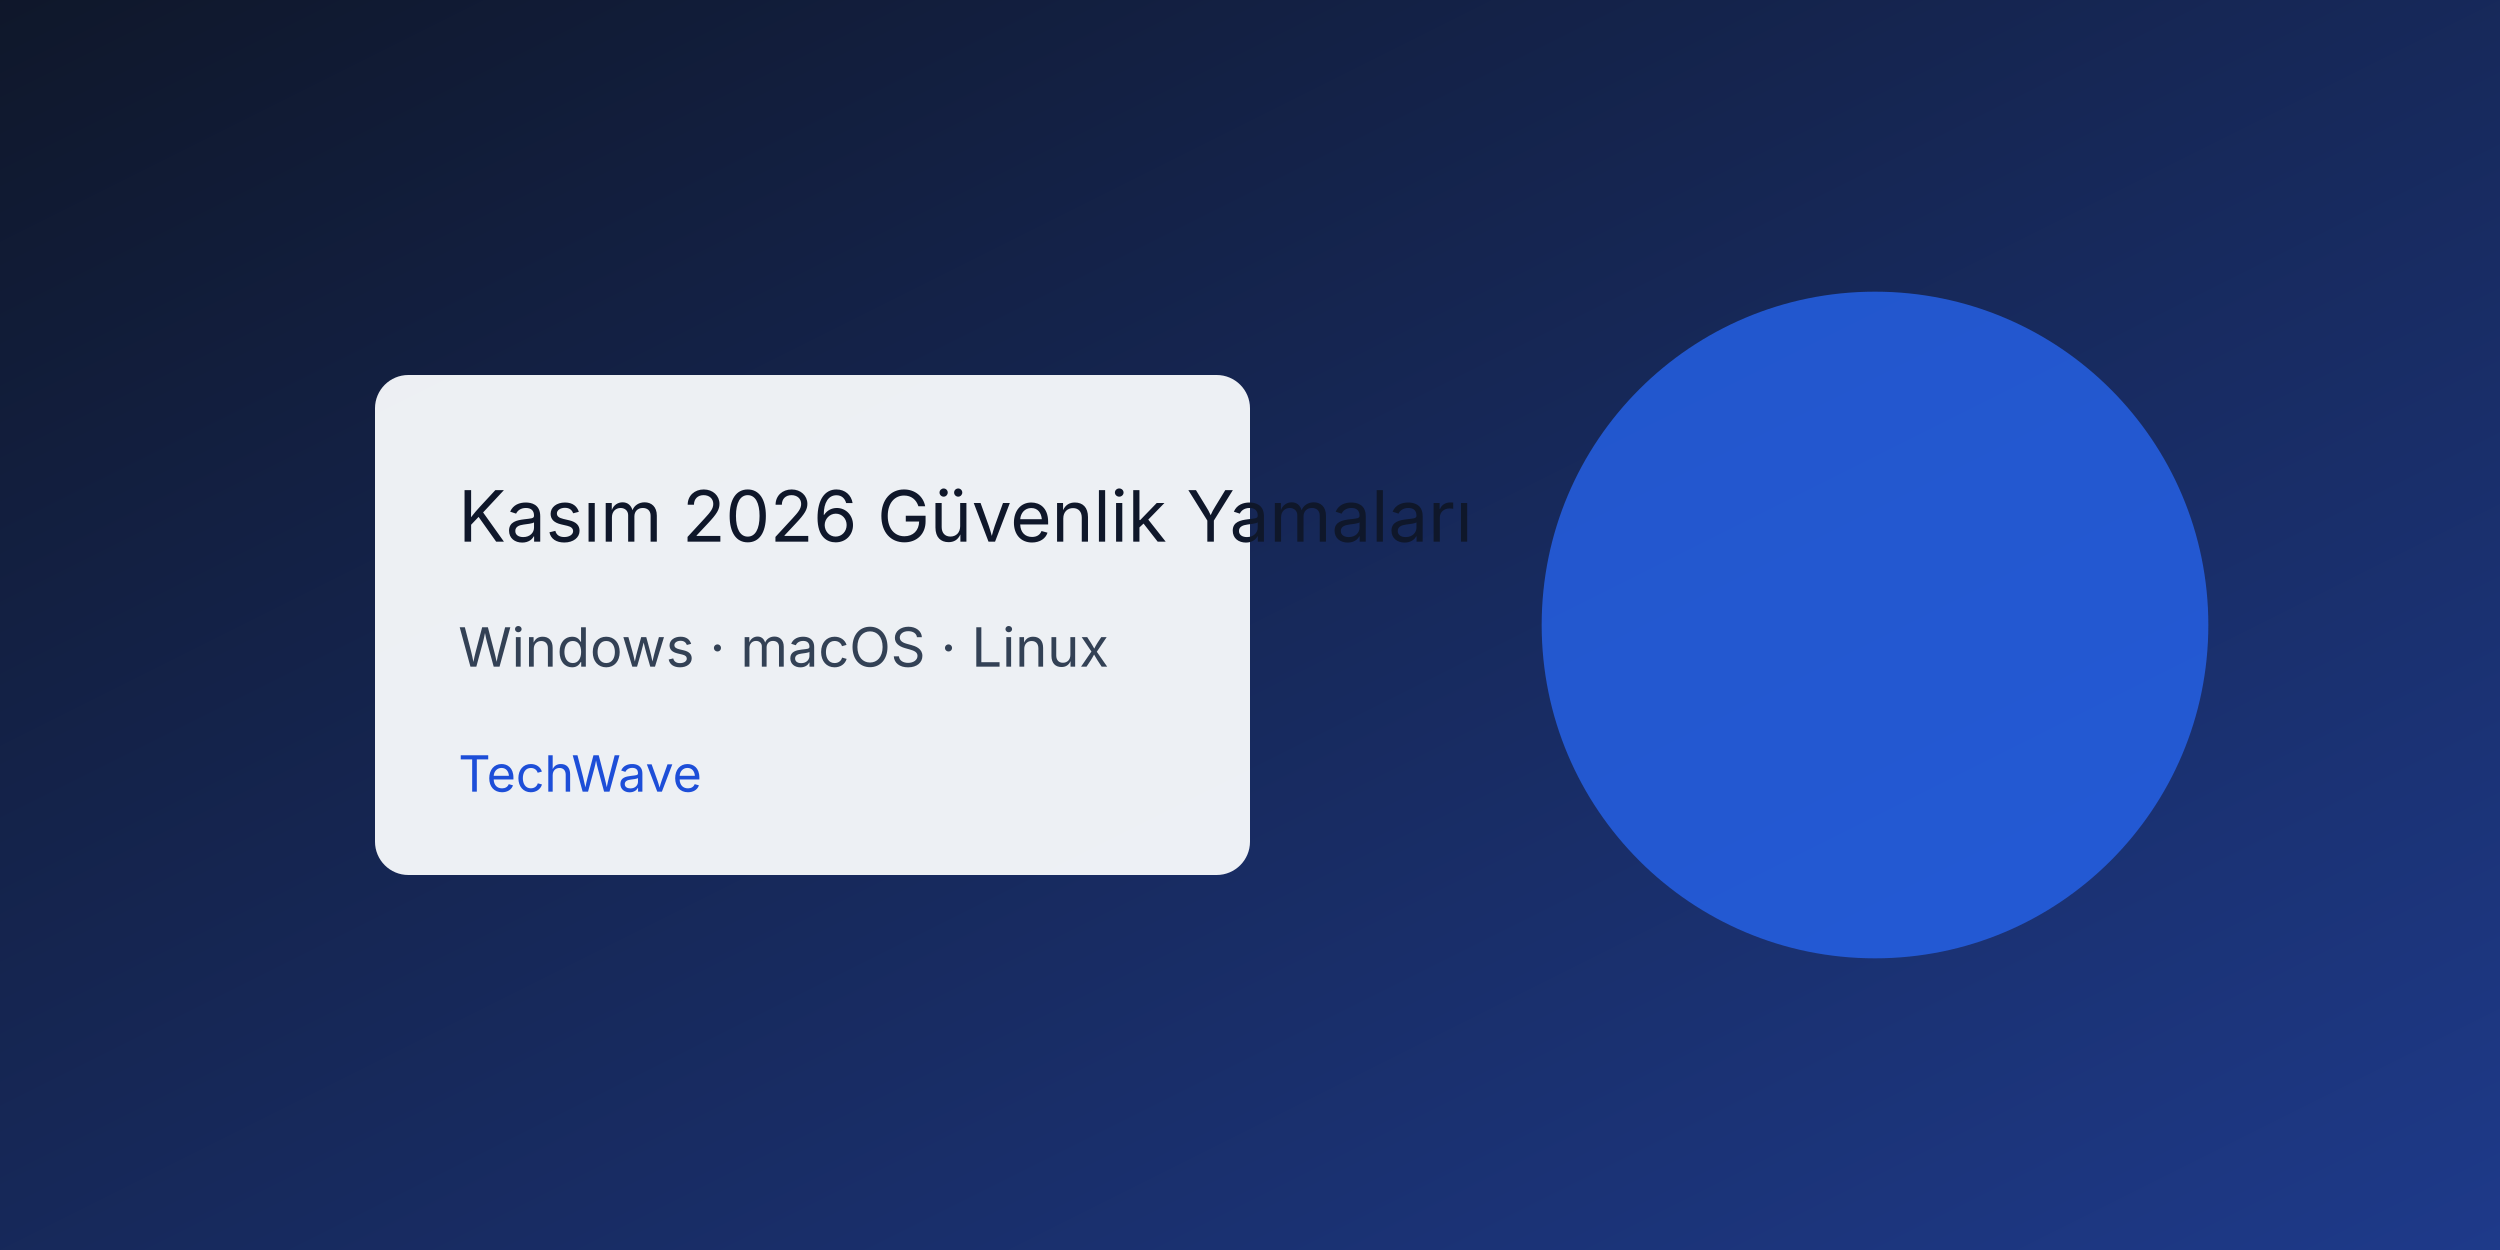
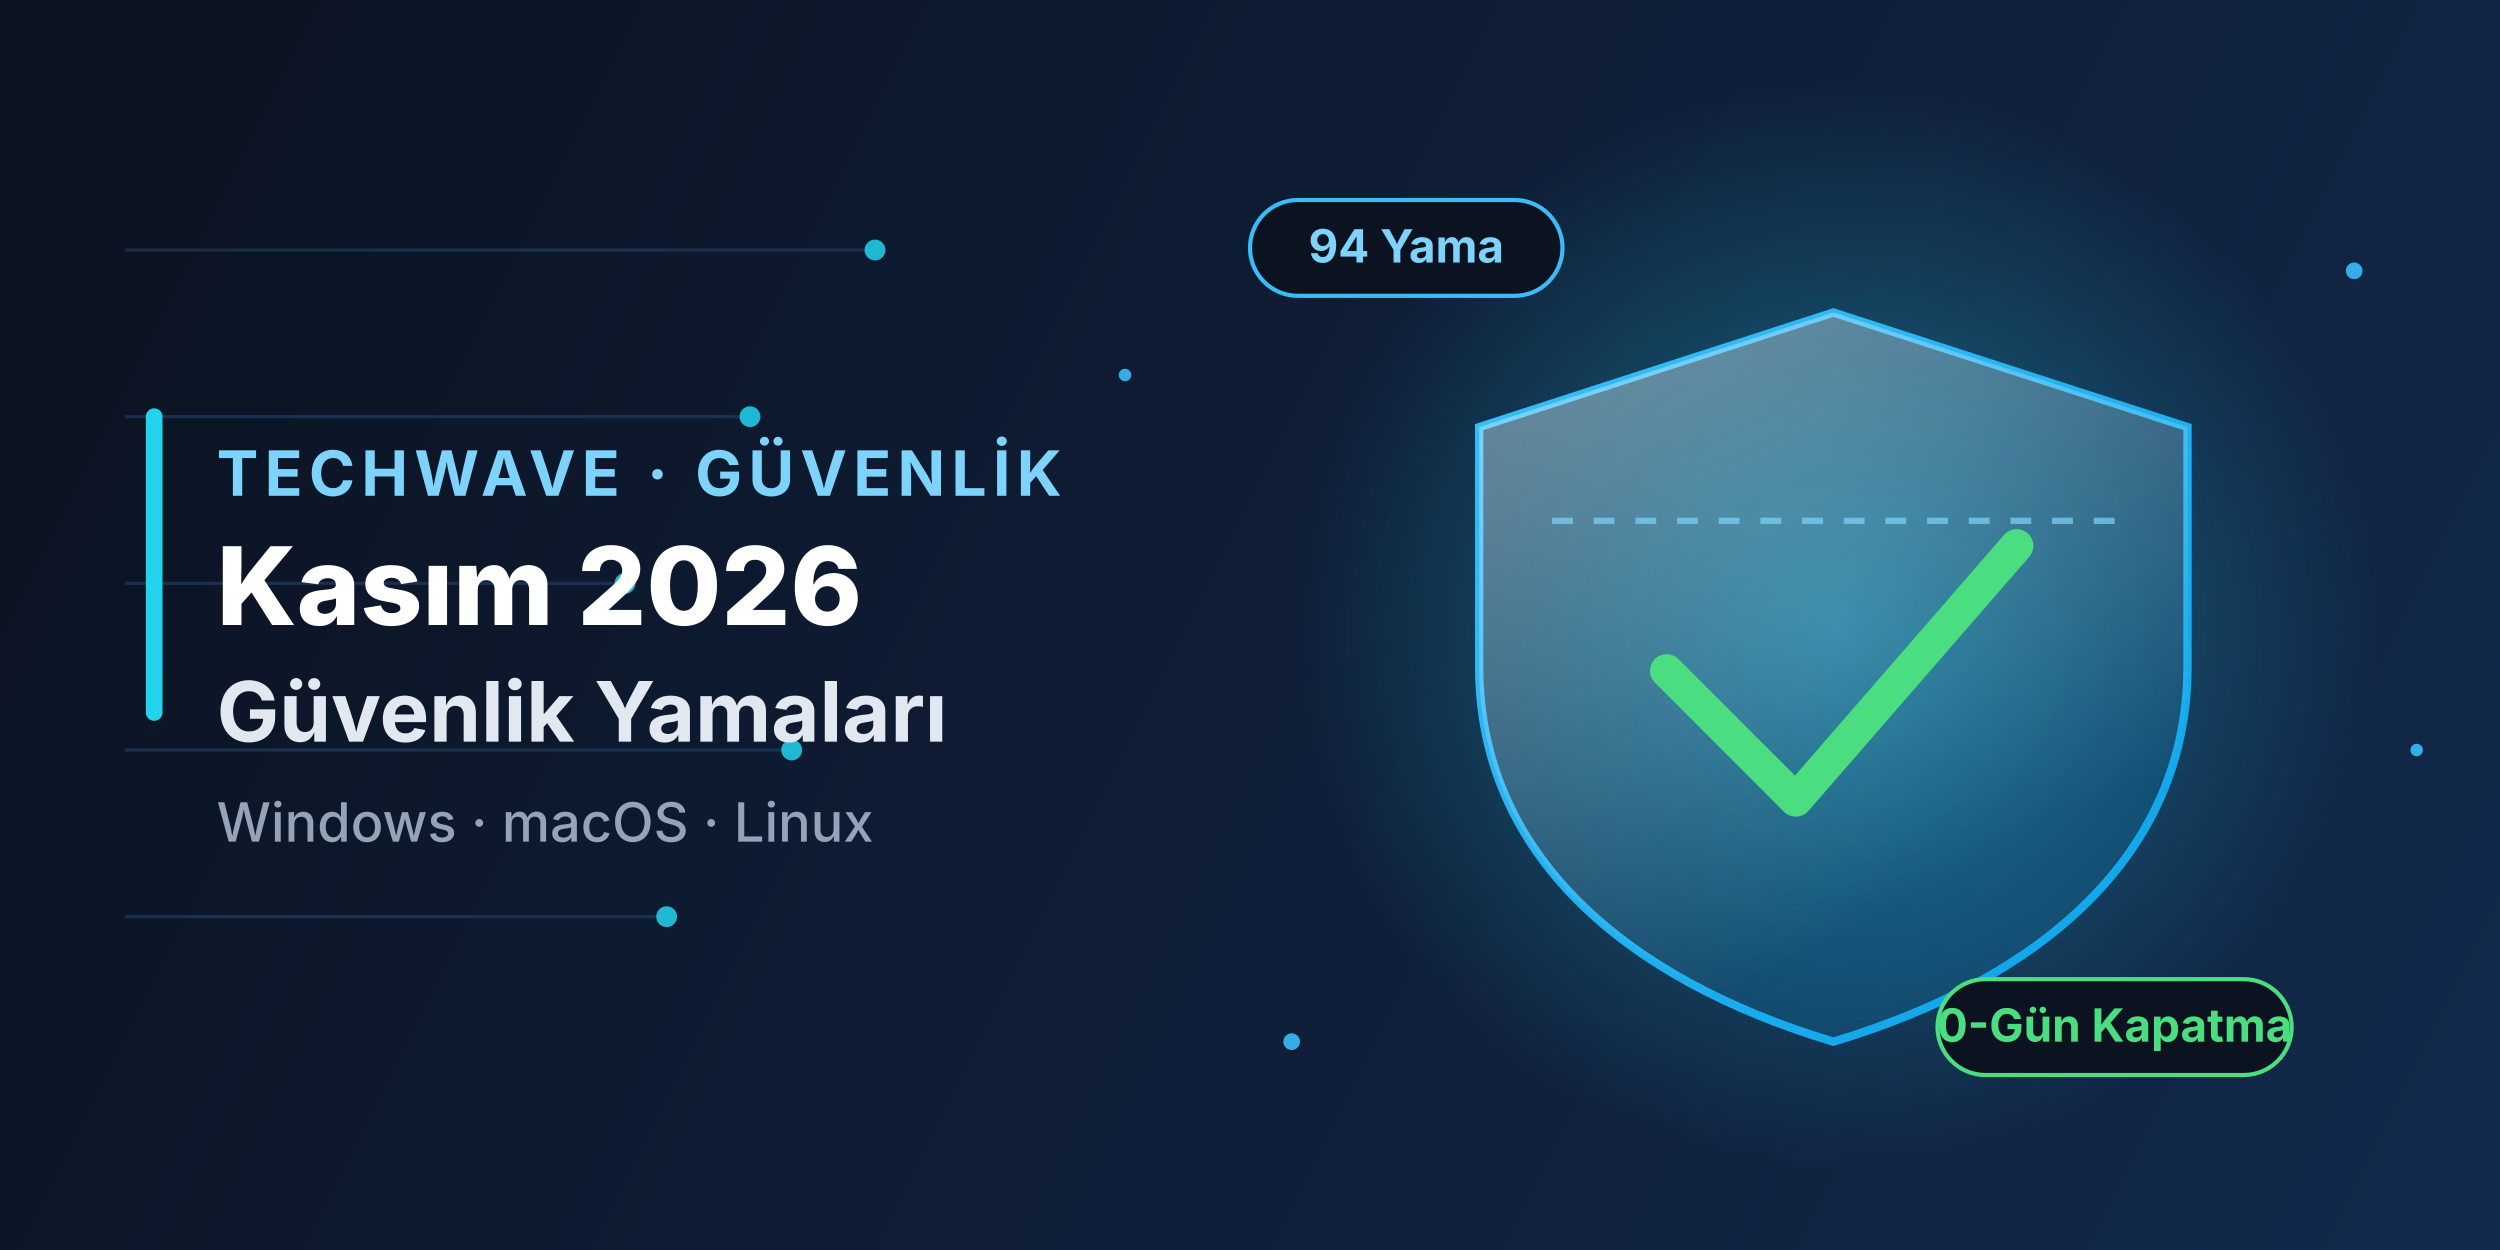
- <svg xmlns="http://www.w3.org/2000/svg" width="1200" height="600" viewBox="0 0 1200 600">
+ <svg xmlns="http://www.w3.org/2000/svg" viewBox="0 0 1200 600" fill="none">
  <defs>
-     <linearGradient id="bg" x1="0" y1="0" x2="1" y2="1">
-       <stop offset="0%" stop-color="#0f172a" />
-       <stop offset="100%" stop-color="#1e3a8a" />
+     <linearGradient id="bg" x1="0" y1="0" x2="1200" y2="600" gradientUnits="userSpaceOnUse">
+       <stop stop-color="#0b1220" />
+       <stop offset="0.55" stop-color="#0f1e38" />
+       <stop offset="1" stop-color="#122a4d" />
+     </linearGradient>
+     <radialGradient id="glow" cx="0" cy="0" r="1" gradientUnits="userSpaceOnUse" gradientTransform="translate(880 300) rotate(90) scale(260)">
+       <stop stop-color="#22d3ee" stop-opacity="0.45" />
+       <stop offset="1" stop-color="#22d3ee" stop-opacity="0" />
+     </radialGradient>
+     <linearGradient id="shield" x1="740" y1="150" x2="1030" y2="470" gradientUnits="userSpaceOnUse">
+       <stop stop-color="#38bdf8" />
+       <stop offset="1" stop-color="#0ea5e9" />
+     </linearGradient>
+     <linearGradient id="shine" x1="760" y1="160" x2="900" y2="440" gradientUnits="userSpaceOnUse">
+       <stop stop-color="#ffffff" stop-opacity="0.35" />
+       <stop offset="1" stop-color="#ffffff" stop-opacity="0" />
    </linearGradient>
  </defs>
  <rect width="1200" height="600" fill="url(#bg)" />
-   <circle cx="900" cy="300" r="160" fill="#2563eb" opacity="0.8" />
-   <rect x="180" y="180" width="420" height="240" rx="16" fill="#f8fafc" opacity="0.95" />
-   <text x="220" y="260" font-family="Inter, Arial" font-size="34" fill="#0f172a">Kasım 2026 Güvenlik Yamaları</text>
-   <text x="220" y="320" font-family="Inter, Arial" font-size="26" fill="#334155">Windows · macOS · Linux</text>
-   <text x="220" y="380" font-family="Inter, Arial" font-size="24" fill="#1d4ed8">TechWave</text>
+   <rect width="1200" height="600" fill="url(#glow)" />
+   <g stroke="#1e3a5f" stroke-width="1.5" opacity="0.7">
+     <path d="M60 120 H420 M60 200 H360 M60 280 H300 M60 360 H380 M60 440 H320" />
+   </g>
+   <g fill="#22d3ee" opacity="0.85">
+     <circle cx="420" cy="120" r="5" />
+     <circle cx="360" cy="200" r="5" />
+     <circle cx="300" cy="280" r="5" />
+     <circle cx="380" cy="360" r="5" />
+     <circle cx="320" cy="440" r="5" />
+   </g>
+   <rect x="70" y="196" width="8" height="150" rx="4" fill="#22d3ee" />
+   <text x="104" y="238" font-family="Inter, Arial, sans-serif" font-size="30" font-weight="700" fill="#7dd3fc" letter-spacing="3">TECHWAVE · GÜVENLİK</text>
+   <text x="104" y="300" font-family="Inter, Arial, sans-serif" font-size="52" font-weight="800" fill="#ffffff">Kasım 2026</text>
+   <text x="104" y="356" font-family="Inter, Arial, sans-serif" font-size="40" font-weight="700" fill="#e2e8f0">Güvenlik Yamaları</text>
+   <text x="104" y="404" font-family="Inter, Arial, sans-serif" font-size="26" font-weight="500" fill="#94a3b8">Windows · macOS · Linux</text>
+   <path d="M880 150 L1050 205 V320 C1050 410 980 470 880 500 C780 470 710 410 710 320 V205 Z" fill="url(#shield)" fill-opacity="0.16" stroke="url(#shield)" stroke-width="4" />
+   <path d="M880 150 L1050 205 V320 C1050 410 980 470 880 500 C780 470 710 410 710 320 V205 Z" fill="url(#shine)" />
+   <path d="M800 322 L862 384 L968 262" stroke="#4ade80" stroke-width="16" stroke-linecap="round" stroke-linejoin="round" fill="none" />
+   <g stroke="#7dd3fc" stroke-width="3" stroke-dasharray="10 10" opacity="0.7">
+     <path d="M745 250 H1015" />
+   </g>
+   <g font-family="Inter, Arial, sans-serif" font-weight="700">
+     <rect x="600" y="96" width="150" height="46" rx="23" fill="#0b1220" stroke="#38bdf8" stroke-width="2" />
+     <text x="675" y="126" text-anchor="middle" font-size="22" fill="#7dd3fc">94 Yama</text>
+     <rect x="930" y="470" width="170" height="46" rx="23" fill="#0b1220" stroke="#4ade80" stroke-width="2" />
+     <text x="1015" y="500" text-anchor="middle" font-size="22" fill="#4ade80">0-Gün Kapatma</text>
+   </g>
+   <g fill="#38bdf8" opacity="0.9">
+     <circle cx="1130" cy="130" r="4" />
+     <circle cx="620" cy="500" r="4" />
+     <circle cx="1160" cy="360" r="3" />
+     <circle cx="540" cy="180" r="3" />
+   </g>
</svg>
